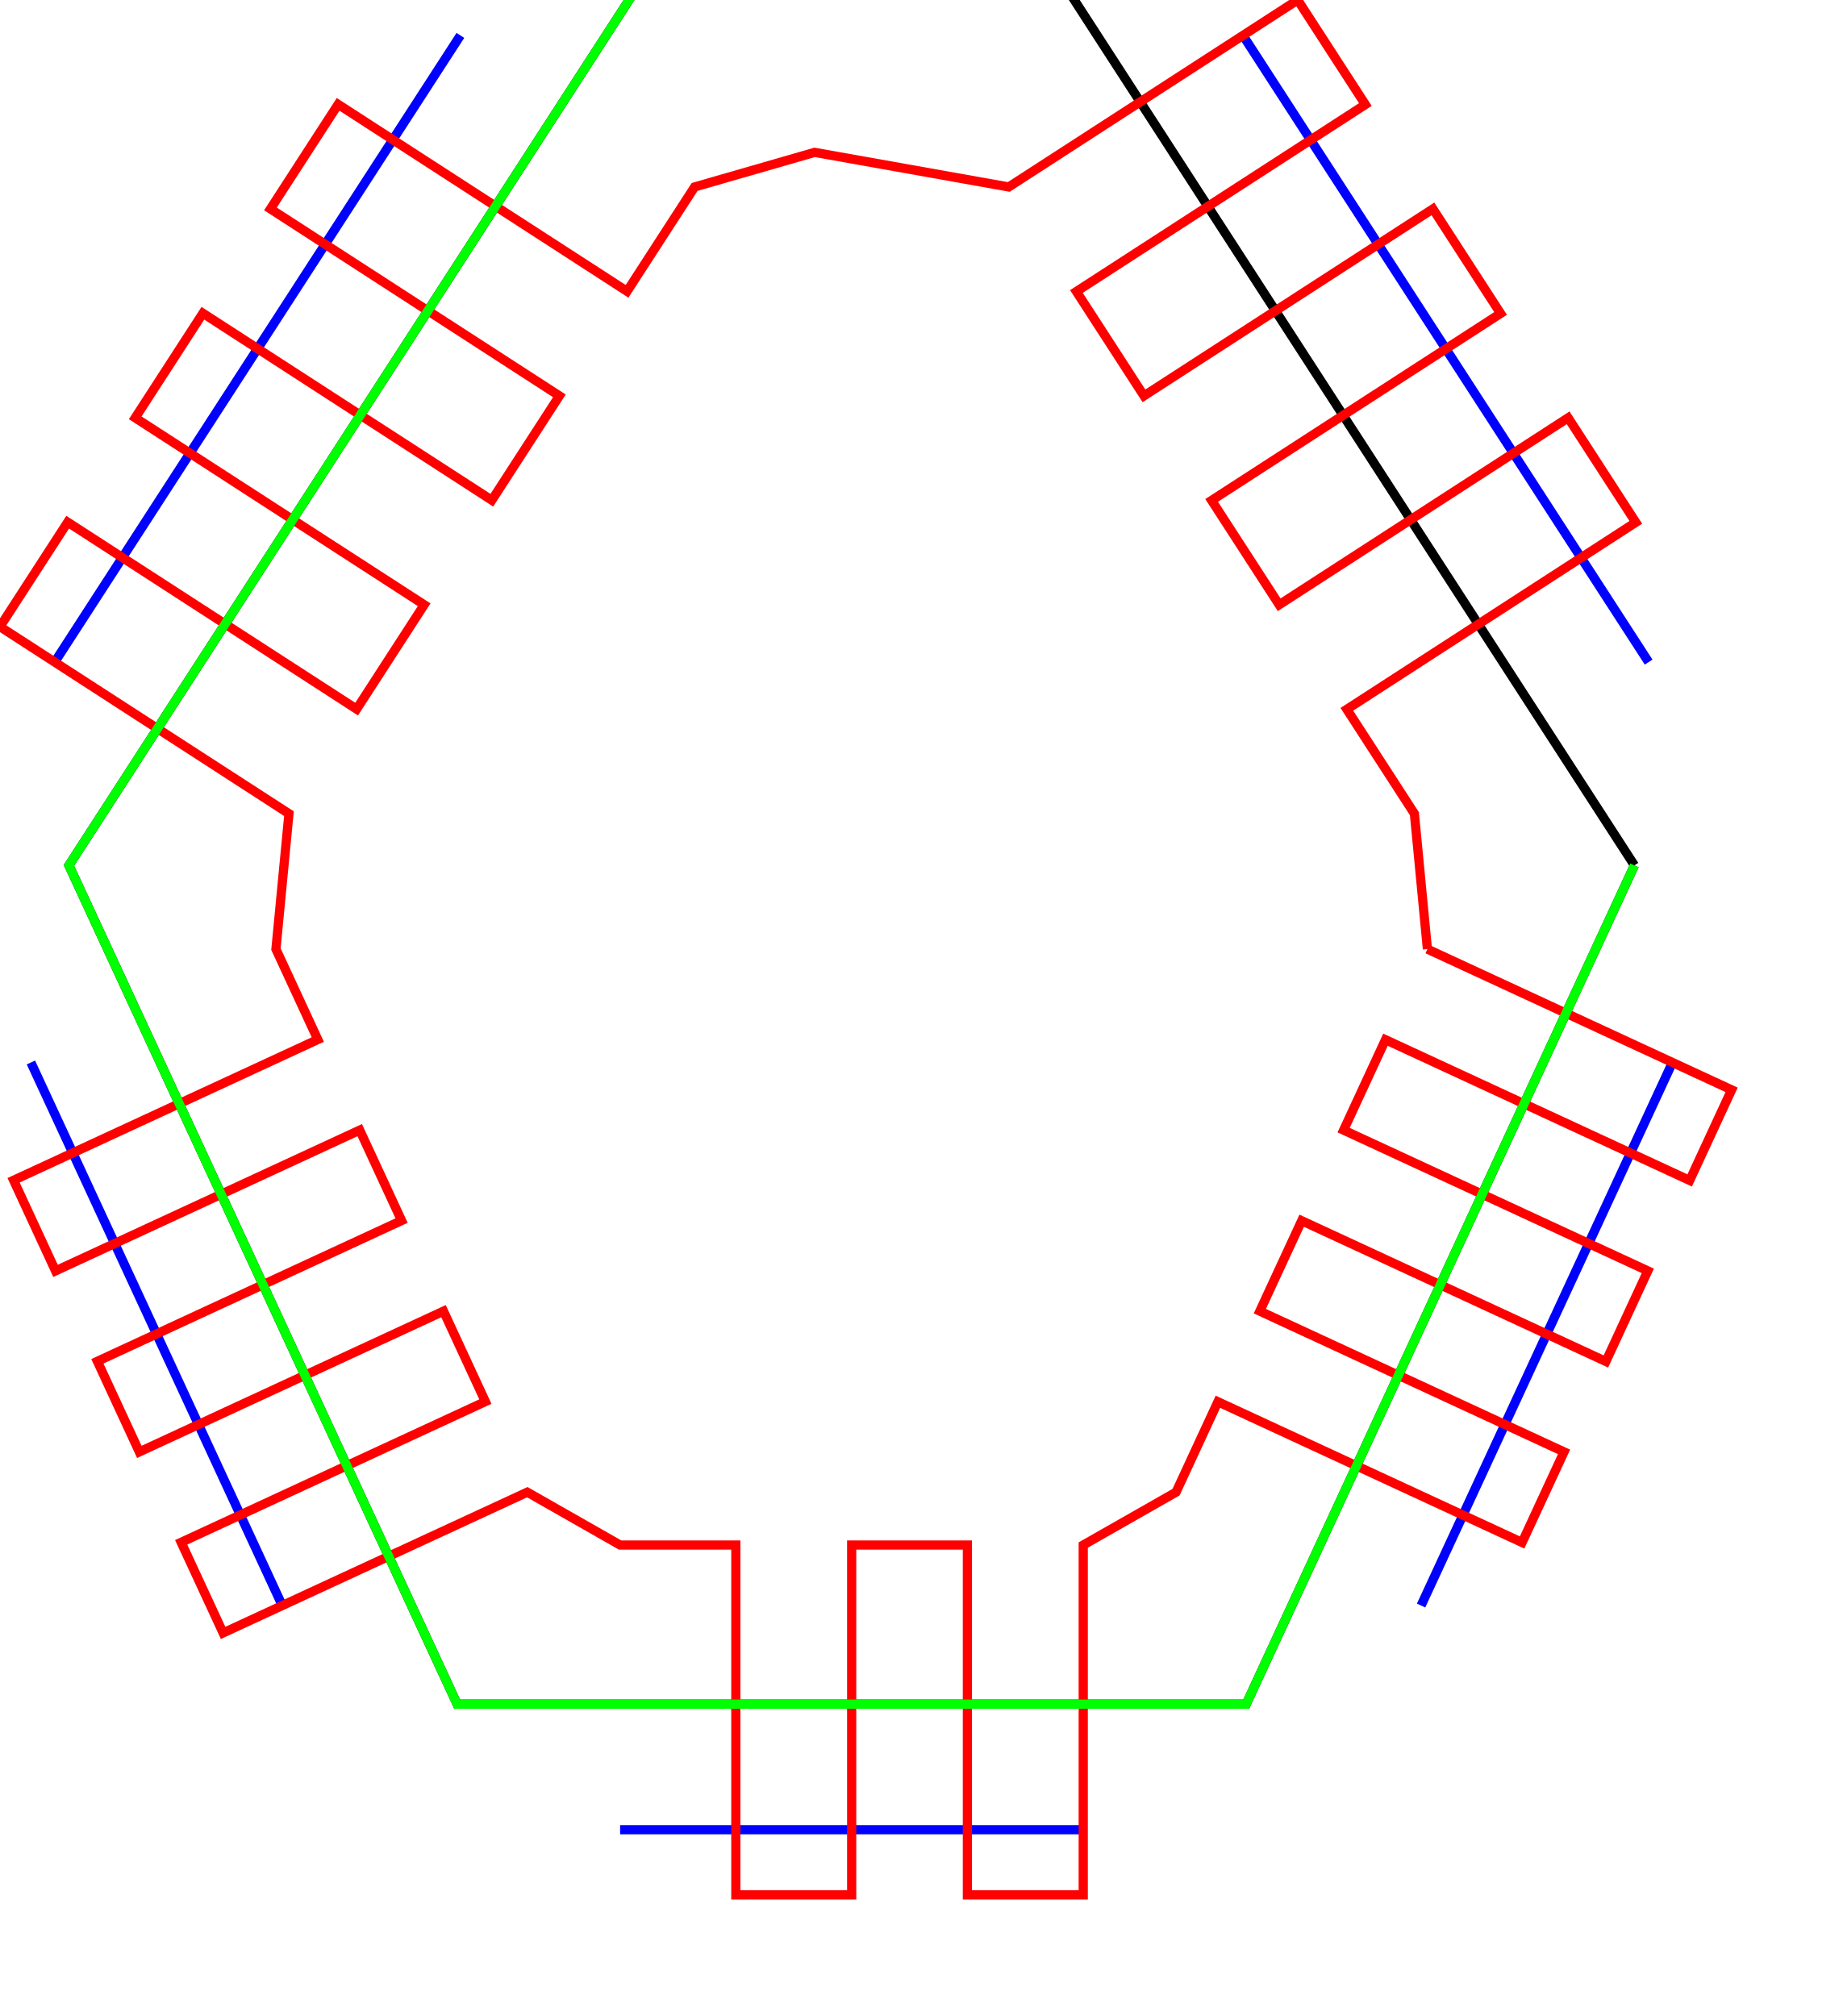
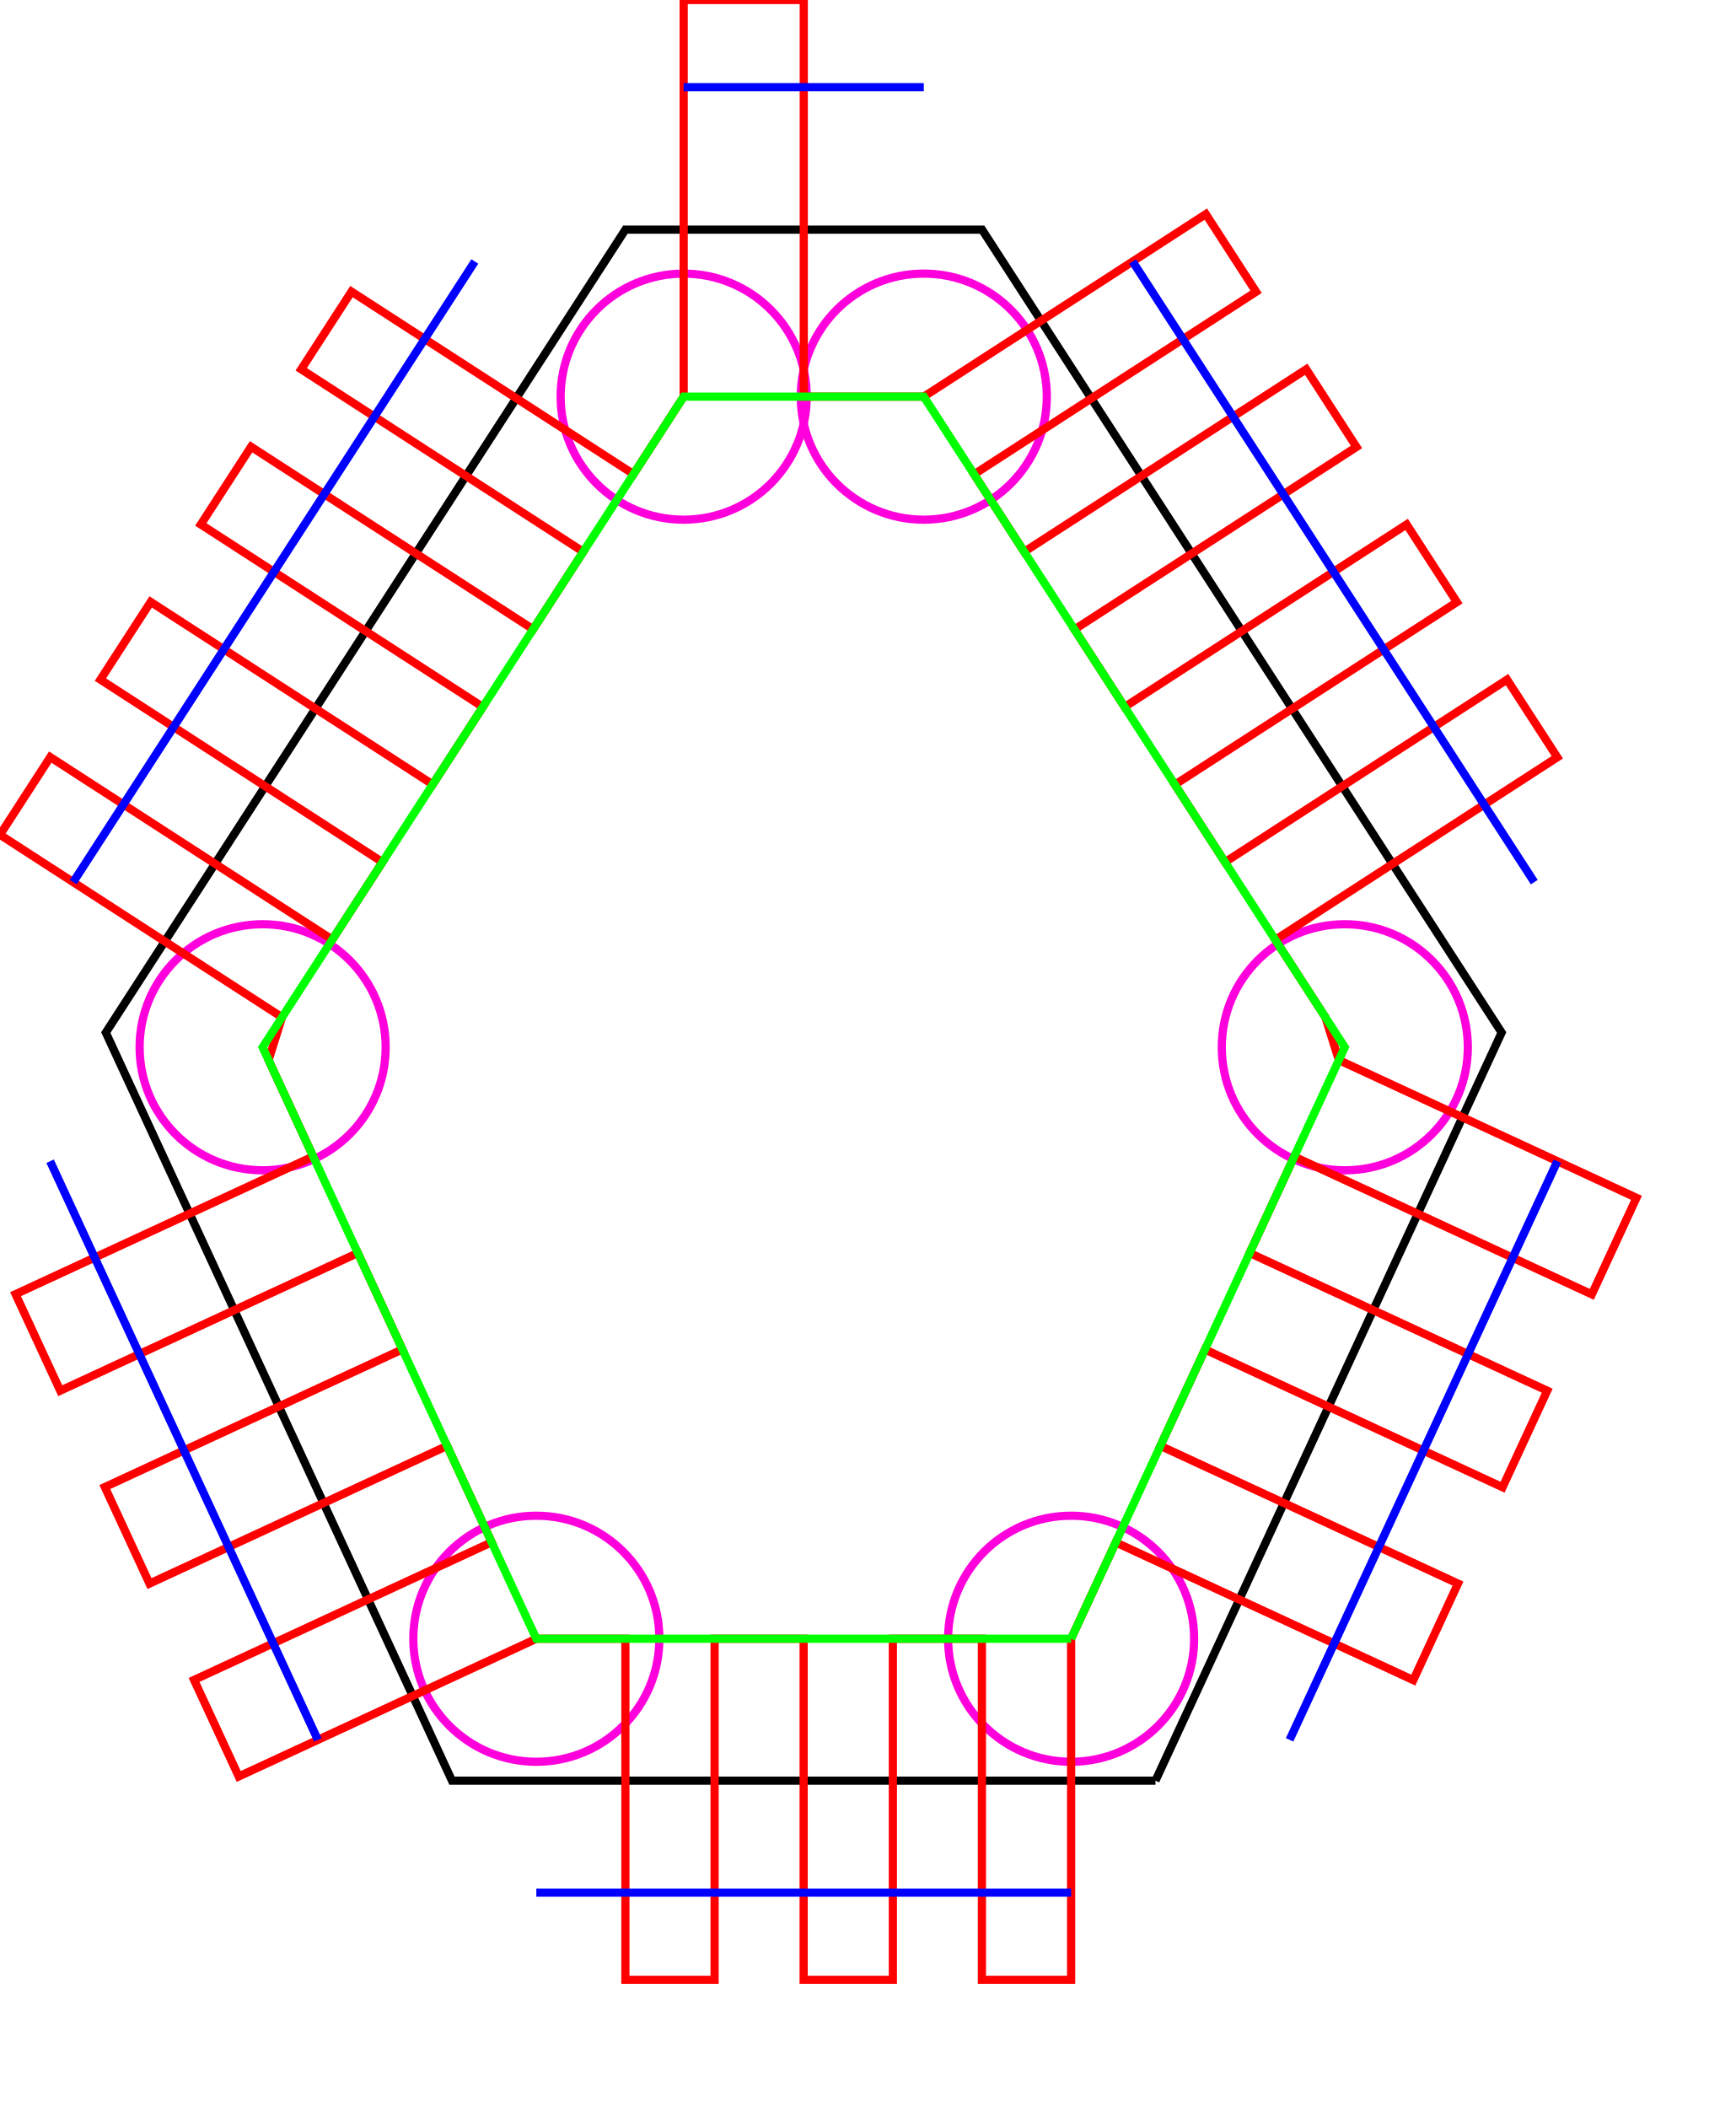
- <svg xmlns="http://www.w3.org/2000/svg" baseProfile="tiny" height="58mm" version="1.2" width="53mm">
+ <svg xmlns="http://www.w3.org/2000/svg" baseProfile="full" height="68mm" version="1.1" width="56mm">
  <defs />
-   <polyline fill="none" points="181.819,115.53 154.492,174.581" stroke="rgb(0%,0%,100%)" />
-   <polyline fill="none" points="117.763,198.956 67.415,198.956" stroke="rgb(0%,0%,100%)" />
-   <polyline fill="none" points="30.686,174.581 3.36,115.53" stroke="rgb(0%,0%,100%)" />
-   <polyline fill="none" points="5.949,71.996 50.05,3.85" stroke="rgb(0%,0%,100%)" />
-   <polyline fill="none" points="88.561,-21.163 96.618,-21.163" stroke="rgb(0%,0%,100%)" />
-   <polyline fill="none" points="135.128,3.85 179.229,71.995" stroke="rgb(0%,0%,100%)" />
-   <polyline fill="none" points="177.686,94.097 135.479,185.304 49.699,185.304 7.492,94.097 70.844,-3.796 114.334,-3.796 177.686,94.097" stroke="rgb(0%,0%,0%)" />
-   <polyline fill="none" points="155.18,103.203 188.25,118.506 183.692,128.357 150.621,113.053 146.071,122.886 179.141,138.19 174.583,148.041 141.512,132.737 136.962,142.57 170.033,157.874 165.474,167.724 132.404,152.421 127.853,162.254 117.763,168.002 117.763,206.042 105.168,206.042 105.168,168.002 92.589,168.002 92.589,206.042 79.995,206.042 79.995,168.002 67.415,168.002 57.325,162.254 24.254,177.557 19.696,167.707 52.766,152.403 48.216,142.57 15.146,157.874 10.587,148.023 43.657,132.72 39.107,122.886 6.037,138.19 1.478,128.339 34.549,113.036 29.998,103.203 31.413,88.475 0.0,68.145 7.357,56.778 38.77,77.107 46.113,65.759 14.7,45.43 22.057,34.062 53.47,54.392 60.813,43.044 29.401,22.715 36.758,11.347 68.17,31.677 75.514,20.329 88.561,16.567 109.664,20.329 141.077,0.0 148.434,11.368 117.021,31.697 124.365,43.044 155.778,22.715 163.134,34.083 131.721,54.412 139.065,65.759 170.478,45.43 177.835,56.798 146.422,77.127 153.765,88.475 155.18,103.203" stroke="rgb(100%,0%,0%)" />
-   <polyline fill="none" points="177.686,94.097 135.479,185.304 49.699,185.304 7.492,94.097 70.844,-3.796 114.334,-3.796" stroke="rgb(0%,100%,0%)" />
+   <circle cx="130.603" cy="199.796" r="15" style="fill:none;stroke:#ff00dd" />
+   <circle cx="65.395" cy="199.796" r="15" style="fill:none;stroke:#ff00dd" />
+   <circle cx="32.024" cy="127.683" r="15" style="fill:none;stroke:#ff00dd" />
+   <circle cx="83.359" cy="48.36" r="15" style="fill:none;stroke:#ff00dd" />
+   <circle cx="112.639" cy="48.36" r="15" style="fill:none;stroke:#ff00dd" />
+   <circle cx="163.974" cy="127.683" r="15" style="fill:none;stroke:#ff00dd" />
+   <polyline points="140.889,217.097 55.109,217.097 12.902,125.89 76.254,27.997 119.744,27.997 183.096,125.89 140.889,217.097" style="fill:none;stroke:#000000" />
+   <polyline points="163.25,129.247 199.536,146.039 194.09,157.808 157.804,141.016 152.368,152.763 188.654,169.555 183.208,181.324 146.922,164.532 141.485,176.28 177.771,193.071 172.325,204.84 136.039,188.048 130.603,199.796 130.603,199.796 130.603,241.379 119.725,241.379 119.725,199.796 108.867,199.796 108.867,241.379 97.989,241.379 97.989,199.796 87.131,199.796 87.131,241.379 76.253,241.379 76.253,199.796 65.395,199.796 65.395,199.796 29.109,216.587 23.663,204.819 59.949,188.027 54.513,176.28 18.227,193.071 12.781,181.303 49.067,164.511 43.63,152.763 7.344,169.555 1.898,157.787 38.184,140.995 32.748,129.247 34.388,124.03 0.0,101.776 6.129,92.306 40.516,114.56 46.63,105.113 12.243,82.858 18.372,73.388 52.759,95.643 58.873,86.195 24.486,63.941 30.614,54.471 65.002,76.725 71.116,67.277 36.728,45.023 42.857,35.553 77.245,57.807 83.359,48.36 83.359,48.36 83.359,4.291637768516768e-06 98.003,0.0 98.003,48.36 112.639,48.36 112.639,48.36 147.027,26.105 153.155,35.575 118.768,57.83 124.882,67.277 159.27,45.023 165.398,54.493 131.011,76.748 137.125,86.195 171.512,63.941 177.641,73.411 143.253,95.665 149.367,105.113 183.755,82.858 189.884,92.329 155.496,114.583 161.61,124.031 163.25,129.247" style="fill:none;stroke:#ff0000" />
+   <polyline points="130.603,199.796 65.395,199.796 32.024,127.683 83.359,48.36 112.639,48.36 163.974,127.683 130.603,199.796" style="fill:none;stroke:#00ff00" />
+   <polyline points="189.889,141.575 157.242,212.123" style="fill:none;stroke:#0000ff" />
+   <polyline points="130.603,230.749 65.395,230.749" style="fill:none;stroke:#0000ff" />
+   <polyline points="38.756,212.123 6.109,141.575" style="fill:none;stroke:#0000ff" />
+   <polyline points="8.924,107.551 57.895,31.881" style="fill:none;stroke:#0000ff" />
+   <polyline points="83.359,10.63 112.639,10.63" style="fill:none;stroke:#0000ff" />
+   <polyline points="138.103,31.881 187.074,107.551" style="fill:none;stroke:#0000ff" />
</svg>
